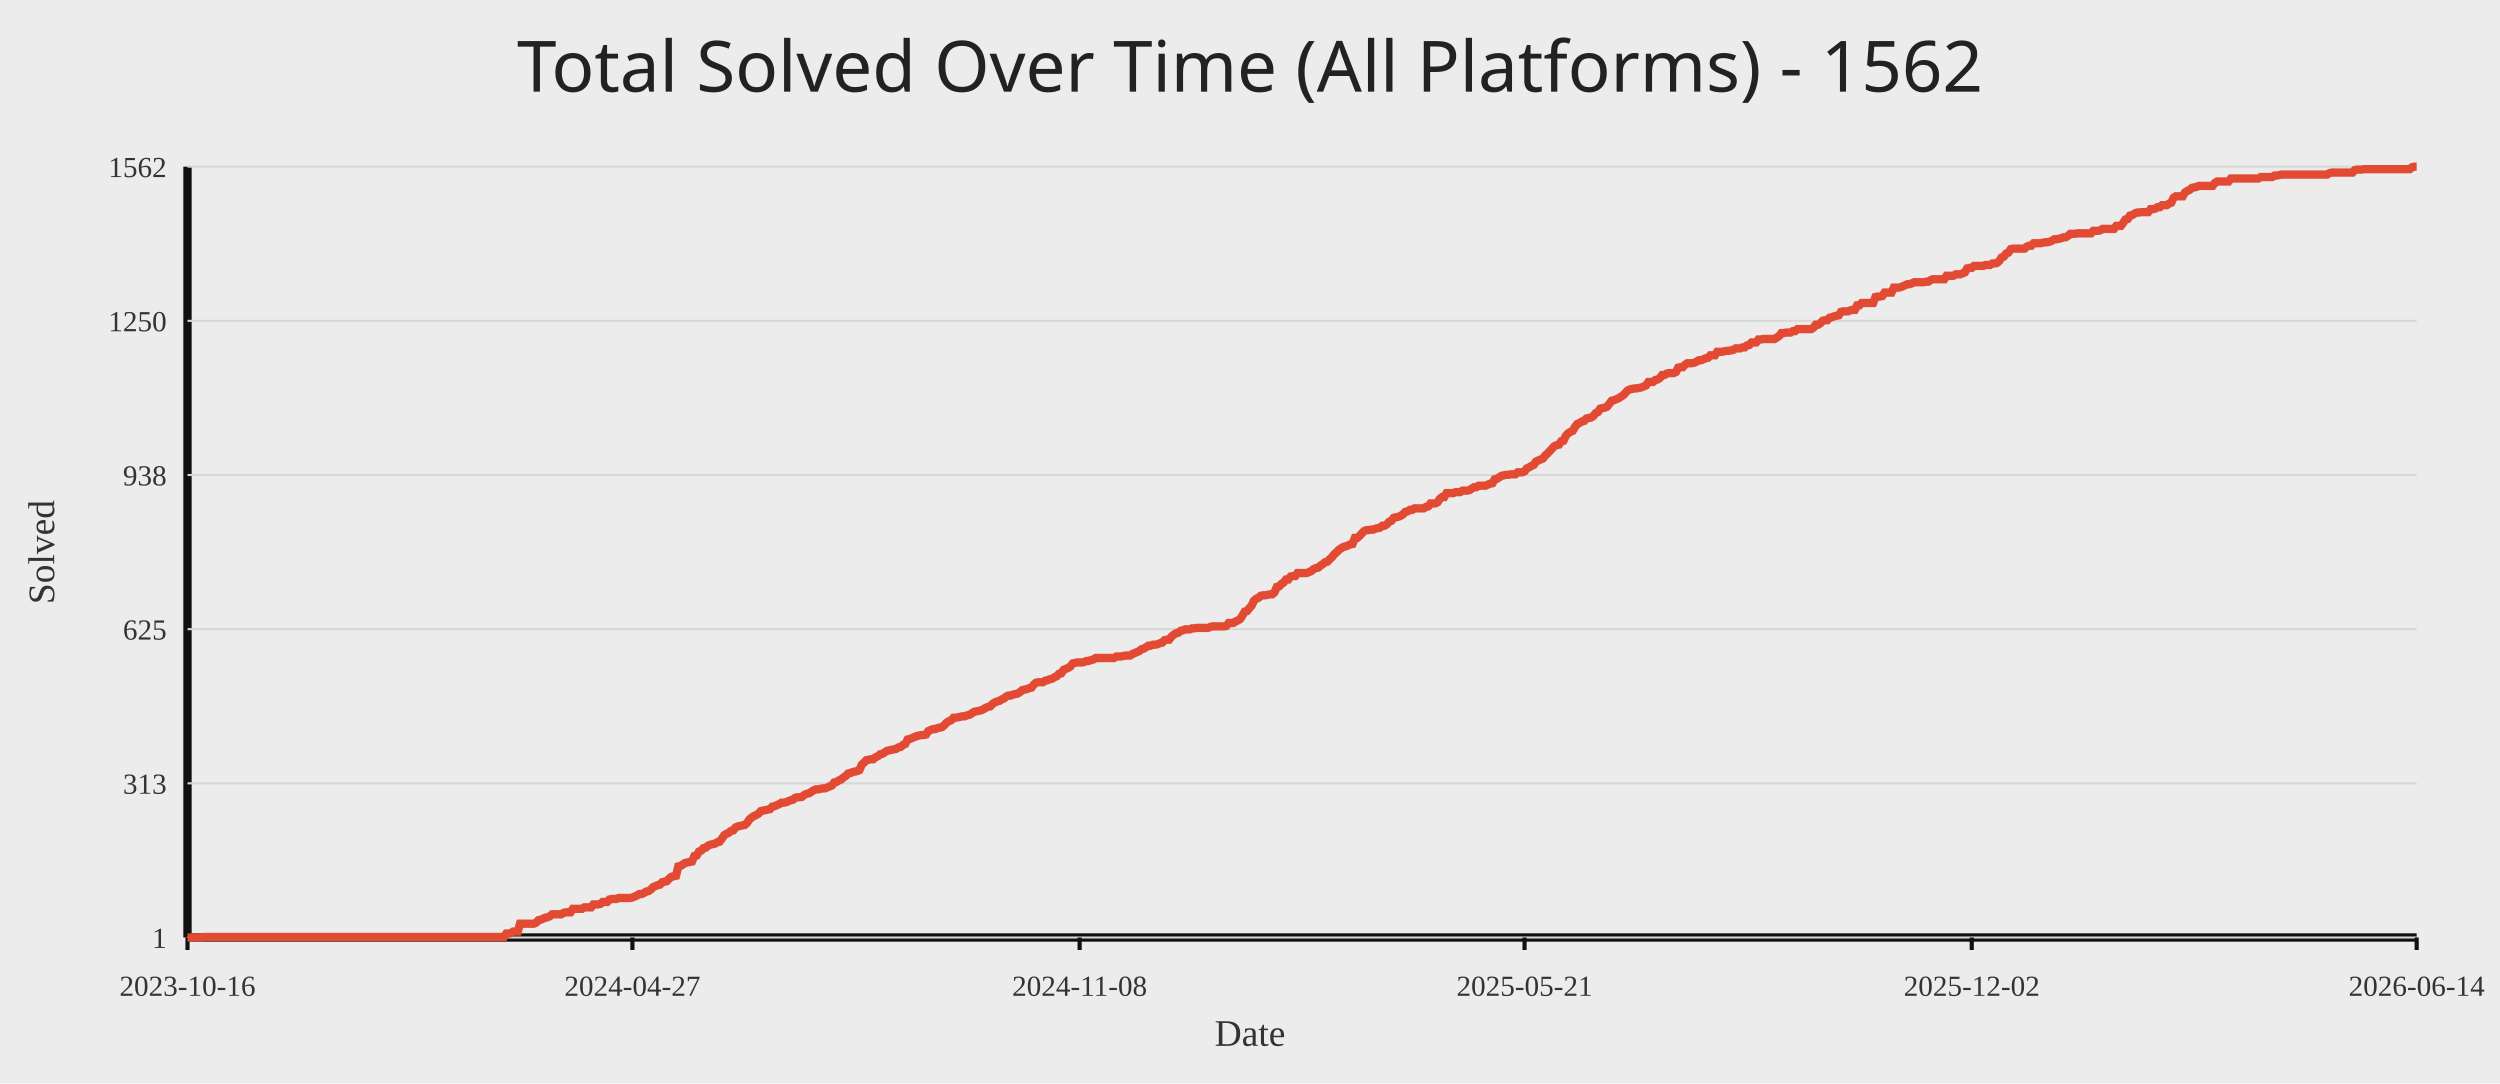
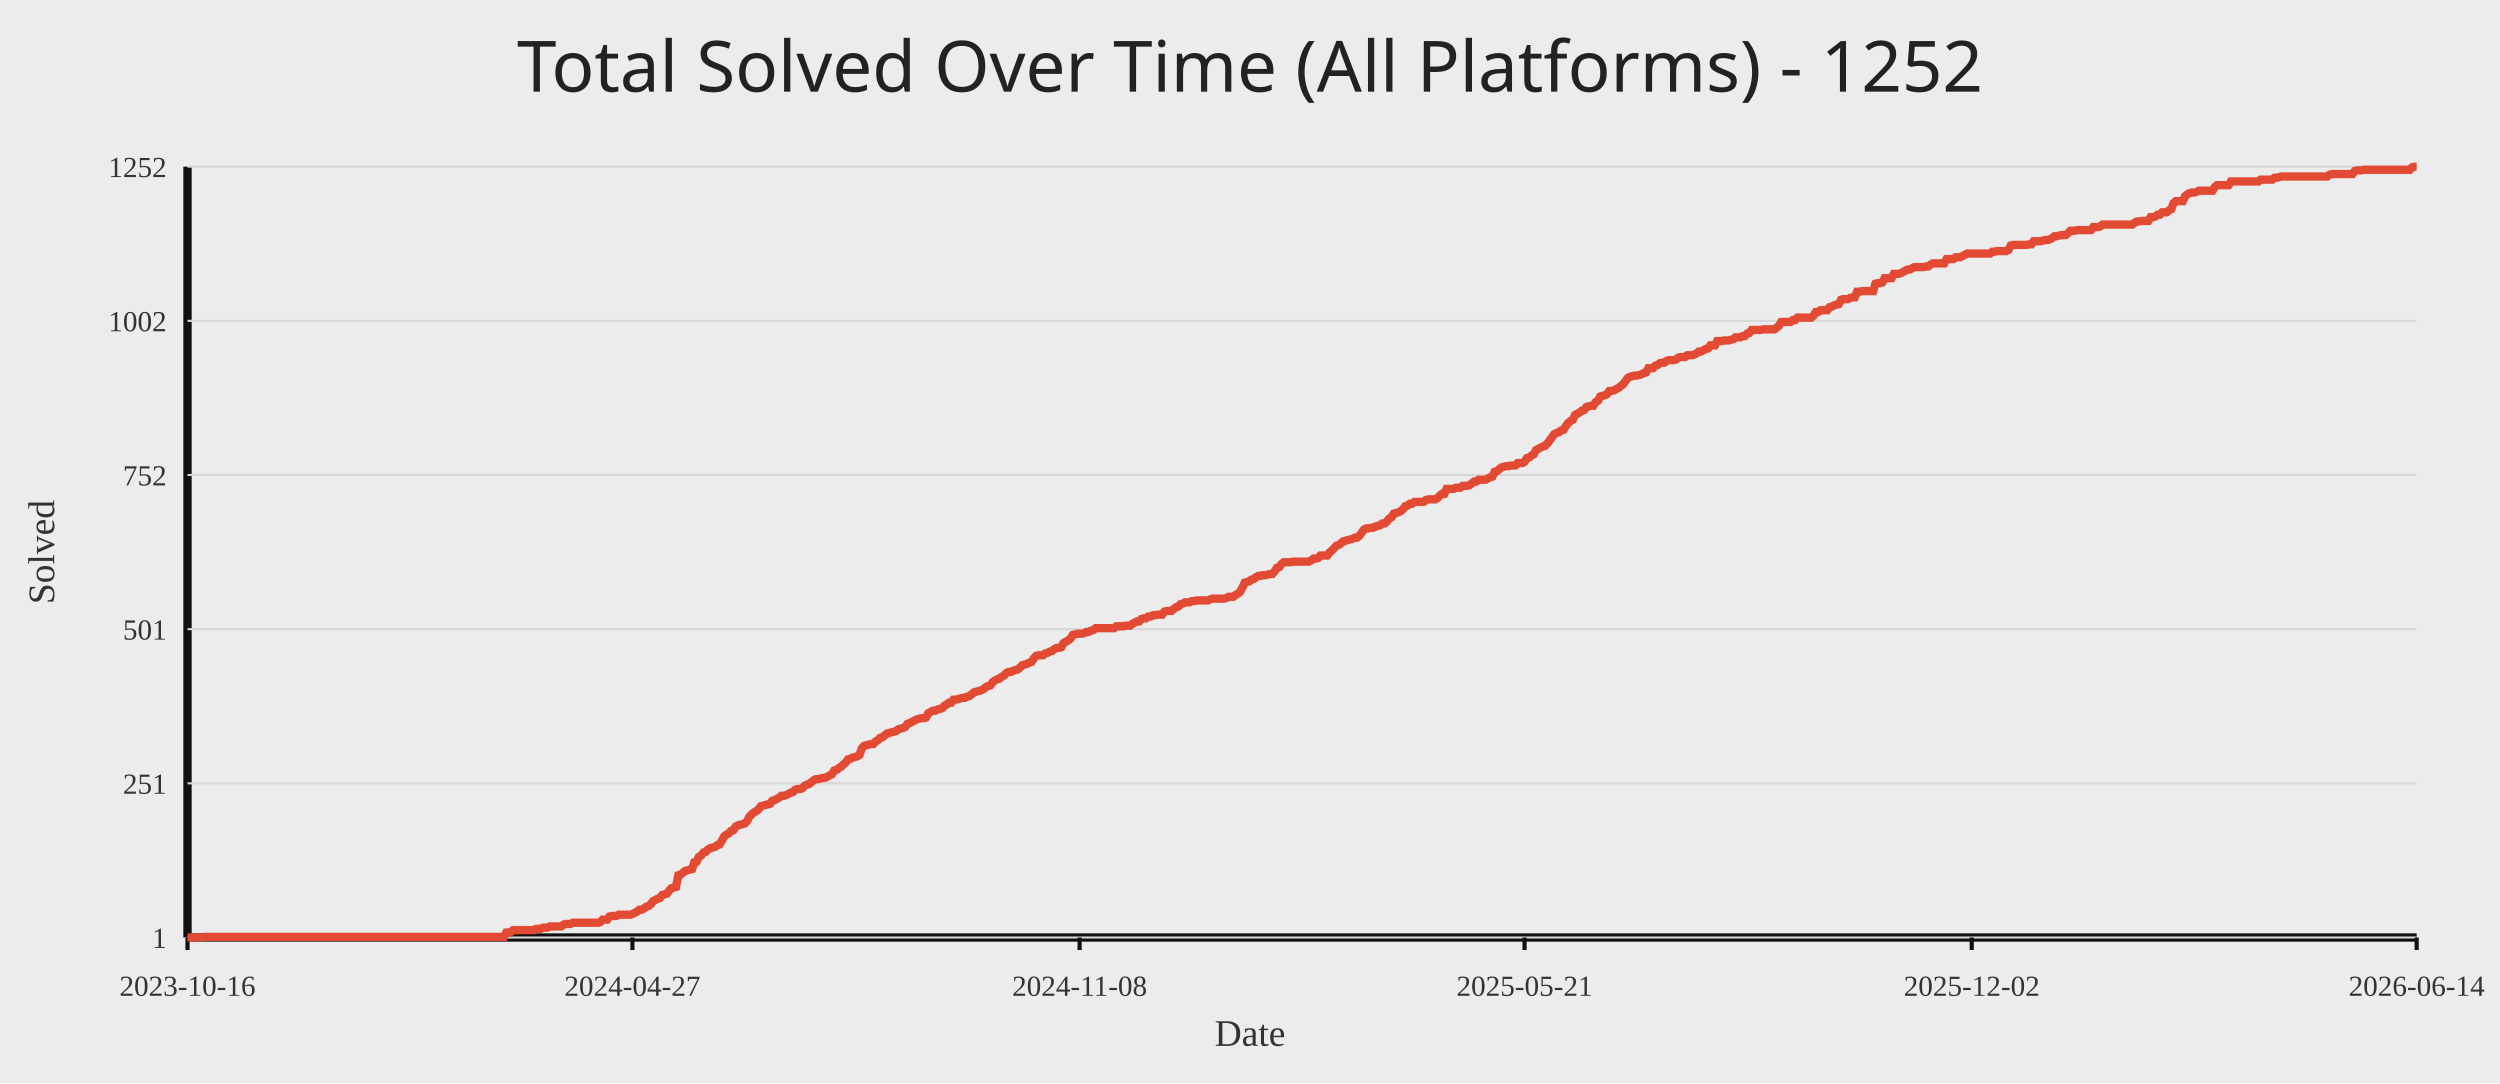
<svg xmlns="http://www.w3.org/2000/svg" width="1200" height="520">
  <rect width="100%" height="100%" fill="#ececec" />
-   <text x="50%" y="44" text-anchor="middle" fill="#222" font-size="34" font-family="Comic Sans MS, Segoe UI">Total Solved Over Time (All Platforms) - 1562</text>
+   <text x="50%" y="44" text-anchor="middle" fill="#222" font-size="34" font-family="Comic Sans MS, Segoe UI">Total Solved Over Time (All Platforms) - 1252</text>
  <line x1="90" y1="450" x2="1160" y2="450" stroke="#111" stroke-width="4" />
  <line x1="90" y1="80" x2="90" y2="450" stroke="#111" stroke-width="4" />
  <line x1="90" y1="450.00" x2="1160" y2="450.00" stroke="#d7d7d7" stroke-width="1" />
  <text x="80" y="455.00" text-anchor="end" fill="#333" font-size="14">1</text>
  <line x1="90" y1="376.00" x2="1160" y2="376.00" stroke="#d7d7d7" stroke-width="1" />
-   <text x="80" y="381.00" text-anchor="end" fill="#333" font-size="14">313</text>
+   <text x="80" y="381.00" text-anchor="end" fill="#333" font-size="14">251</text>
  <line x1="90" y1="302.00" x2="1160" y2="302.00" stroke="#d7d7d7" stroke-width="1" />
-   <text x="80" y="307.00" text-anchor="end" fill="#333" font-size="14">625</text>
+   <text x="80" y="307.00" text-anchor="end" fill="#333" font-size="14">501</text>
  <line x1="90" y1="228.00" x2="1160" y2="228.00" stroke="#d7d7d7" stroke-width="1" />
-   <text x="80" y="233.00" text-anchor="end" fill="#333" font-size="14">938</text>
+   <text x="80" y="233.00" text-anchor="end" fill="#333" font-size="14">752</text>
  <line x1="90" y1="154.00" x2="1160" y2="154.00" stroke="#d7d7d7" stroke-width="1" />
-   <text x="80" y="159.00" text-anchor="end" fill="#333" font-size="14">1250</text>
+   <text x="80" y="159.00" text-anchor="end" fill="#333" font-size="14">1002</text>
  <line x1="90" y1="80.00" x2="1160" y2="80.00" stroke="#d7d7d7" stroke-width="1" />
-   <text x="80" y="85.00" text-anchor="end" fill="#333" font-size="14">1562</text>
+   <text x="80" y="85.00" text-anchor="end" fill="#333" font-size="14">1252</text>
  <line x1="90.00" y1="450" x2="90.00" y2="456" stroke="#111" stroke-width="2" />
  <text x="90.00" y="478" text-anchor="middle" fill="#333" font-size="14">2023-10-16</text>
  <line x1="303.56" y1="450" x2="303.56" y2="456" stroke="#111" stroke-width="2" />
  <text x="303.56" y="478" text-anchor="middle" fill="#333" font-size="14">2024-04-27</text>
  <line x1="518.22" y1="450" x2="518.22" y2="456" stroke="#111" stroke-width="2" />
  <text x="518.22" y="478" text-anchor="middle" fill="#333" font-size="14">2024-11-08</text>
  <line x1="731.78" y1="450" x2="731.78" y2="456" stroke="#111" stroke-width="2" />
  <text x="731.78" y="478" text-anchor="middle" fill="#333" font-size="14">2025-05-21</text>
  <line x1="946.44" y1="450" x2="946.44" y2="456" stroke="#111" stroke-width="2" />
  <text x="946.44" y="478" text-anchor="middle" fill="#333" font-size="14">2025-12-02</text>
  <line x1="1160.00" y1="450" x2="1160.00" y2="456" stroke="#111" stroke-width="2" />
  <text x="1160.00" y="478" text-anchor="middle" fill="#333" font-size="14">2026-06-14</text>
-   <polyline fill="none" stroke="#e24a33" stroke-width="4" points="90.00,450.00 91.10,450.00 92.20,450.00 93.30,450.00 94.40,450.00 95.50,450.00 96.60,450.00 97.71,449.76 98.81,449.76 99.91,449.76 101.01,449.76 102.11,449.76 103.21,449.76 104.31,449.76 105.41,449.76 106.51,449.76 107.61,449.76 108.71,449.76 109.81,449.76 110.92,449.76 112.02,449.76 113.12,449.76 114.22,449.76 115.32,449.76 116.42,449.76 117.52,449.76 118.62,449.76 119.72,449.76 120.82,449.76 121.92,449.76 123.02,449.76 124.13,449.76 125.23,449.76 126.33,449.76 127.43,449.76 128.53,449.76 129.63,449.76 130.73,449.76 131.83,449.76 132.93,449.76 134.03,449.76 135.13,449.76 136.23,449.76 137.34,449.76 138.44,449.76 139.54,449.76 140.64,449.76 141.74,449.76 142.84,449.76 143.94,449.76 145.04,449.76 146.14,449.76 147.24,449.76 148.34,449.76 149.44,449.76 150.55,449.76 151.65,449.76 152.75,449.76 153.85,449.76 154.95,449.76 156.05,449.76 157.15,449.76 158.25,449.76 159.35,449.76 160.45,449.76 161.55,449.76 162.65,449.76 163.76,449.76 164.86,449.76 165.96,449.76 167.06,449.76 168.16,449.76 169.26,449.76 170.36,449.76 171.46,449.76 172.56,449.76 173.66,449.76 174.76,449.76 175.86,449.76 176.97,449.76 178.07,449.76 179.17,449.76 180.27,449.76 181.37,449.76 182.47,449.76 183.57,449.76 184.67,449.76 185.77,449.76 186.87,449.76 187.97,449.76 189.07,449.76 190.17,449.76 191.28,449.76 192.38,449.76 193.48,449.76 194.58,449.76 195.68,449.76 196.78,449.76 197.88,449.76 198.98,449.76 200.08,449.76 201.18,449.76 202.28,449.76 203.38,449.76 204.49,449.76 205.59,449.76 206.69,449.76 207.79,449.76 208.89,449.76 209.99,449.76 211.09,449.76 212.19,449.76 213.29,449.76 214.39,449.76 215.49,449.76 216.59,449.76 217.70,449.76 218.80,449.76 219.90,449.76 221.00,449.76 222.10,449.76 223.20,449.76 224.30,449.76 225.40,449.76 226.50,449.76 227.60,449.76 228.70,449.76 229.80,449.76 230.91,449.76 232.01,449.76 233.11,449.76 234.21,449.76 235.31,449.76 236.41,449.76 237.51,449.76 238.61,449.76 239.71,449.76 240.81,449.76 241.91,449.76 243.01,448.10 244.12,448.10 245.22,447.87 246.32,447.16 247.42,447.16 248.52,447.16 249.62,443.36 250.72,443.36 251.82,443.36 252.92,443.36 254.02,443.36 255.12,443.36 256.22,443.36 257.33,442.89 258.43,441.70 259.53,441.47 260.63,440.99 261.73,440.52 262.83,440.28 263.93,439.81 265.03,438.86 266.13,438.86 267.23,438.86 268.33,438.86 269.43,438.86 270.53,438.15 271.64,437.91 272.74,437.91 273.84,437.91 274.94,436.25 276.04,436.25 277.14,436.25 278.24,436.25 279.34,436.25 280.44,435.54 281.54,435.54 282.64,435.54 283.74,435.54 284.85,434.12 285.95,434.12 287.05,434.12 288.15,433.88 289.25,432.93 290.35,432.93 291.45,432.93 292.55,431.75 293.65,431.51 294.75,431.51 295.85,431.51 296.95,431.04 298.06,431.04 299.16,431.04 300.26,431.04 301.36,431.04 302.46,431.04 303.56,430.80 304.66,430.33 305.76,429.85 306.86,429.14 307.96,429.14 309.06,428.67 310.16,427.96 311.27,427.72 312.37,427.01 313.47,425.82 314.57,425.35 315.67,424.88 316.77,424.64 317.87,423.45 318.97,423.22 320.07,422.98 321.17,421.79 322.27,420.85 323.37,420.61 324.48,420.37 325.58,415.87 326.68,415.63 327.78,414.92 328.88,414.21 329.98,413.97 331.08,413.73 332.18,413.50 333.28,410.89 334.38,410.65 335.48,408.76 336.58,408.28 337.69,407.10 338.79,406.86 339.89,405.91 340.99,405.44 342.09,405.20 343.19,404.96 344.29,404.25 345.39,404.02 346.49,402.59 347.59,400.94 348.69,400.22 349.79,399.75 350.90,398.80 352.00,398.57 353.10,397.14 354.20,396.67 355.30,396.43 356.40,396.19 357.50,395.96 358.60,395.01 359.70,393.35 360.80,392.40 361.90,391.69 363.00,391.22 364.10,390.51 365.21,389.32 366.31,389.08 367.41,388.85 368.51,388.61 369.61,388.37 370.71,387.19 371.81,386.95 372.91,386.48 374.01,386.00 375.11,385.29 376.21,385.29 377.31,385.05 378.42,384.58 379.52,384.11 380.62,383.87 381.72,382.92 382.82,382.68 383.92,382.68 385.02,382.45 386.12,381.50 387.22,381.02 388.32,380.79 389.42,380.08 390.52,379.37 391.63,378.89 392.73,378.89 393.83,378.65 394.93,378.42 396.03,378.42 397.13,377.94 398.23,377.47 399.33,377.00 400.43,375.57 401.53,375.34 402.63,374.63 403.73,374.15 404.84,373.20 405.94,372.49 407.04,371.31 408.14,371.07 409.24,370.60 410.34,370.36 411.44,370.12 412.54,369.65 413.64,367.04 414.74,366.09 415.84,364.91 416.94,364.67 418.05,364.43 419.15,364.43 420.25,363.48 421.35,363.01 422.45,362.06 423.55,361.83 424.65,361.11 425.75,360.40 426.85,360.17 427.95,359.93 429.05,359.69 430.15,359.46 431.26,358.74 432.36,358.51 433.46,357.56 434.56,357.09 435.66,354.95 436.76,354.71 437.86,354.24 438.96,353.77 440.06,353.29 441.16,353.06 442.26,352.82 443.36,352.82 444.47,352.58 445.57,350.92 446.67,350.45 447.77,349.97 448.87,349.97 449.97,349.50 451.07,349.26 452.17,349.03 453.27,348.08 454.37,346.89 455.47,346.18 456.57,345.71 457.67,344.52 458.78,344.52 459.88,344.29 460.98,344.05 462.08,343.81 463.18,343.81 464.28,343.34 465.38,343.10 466.48,342.39 467.58,341.68 468.68,341.44 469.78,341.20 470.88,340.97 471.99,340.49 473.09,339.78 474.19,339.31 475.29,339.07 476.39,337.89 477.49,337.17 478.59,336.70 479.69,336.46 480.79,335.75 481.89,335.28 482.99,334.33 484.09,333.86 485.20,333.86 486.30,333.38 487.40,333.15 488.50,332.91 489.60,332.20 490.70,331.25 491.80,331.01 492.90,330.78 494.00,330.30 495.10,330.06 496.20,328.64 497.30,327.69 498.41,327.46 499.51,327.46 500.61,327.46 501.71,326.75 502.81,326.51 503.91,326.03 505.01,325.80 506.11,325.09 507.21,324.61 508.31,323.43 509.41,323.19 510.51,321.53 511.62,321.06 512.72,320.58 513.82,319.87 514.92,318.45 516.02,318.21 517.12,317.98 518.22,317.98 519.32,317.98 520.42,317.74 521.52,317.26 522.62,317.26 523.72,316.79 524.83,316.55 525.93,315.84 527.03,315.84 528.13,315.84 529.23,315.84 530.33,315.84 531.43,315.84 532.53,315.84 533.63,315.84 534.73,315.84 535.83,315.13 536.93,315.13 538.03,315.13 539.14,314.89 540.24,314.66 541.34,314.66 542.44,314.66 543.54,313.95 544.64,313.47 545.74,313.00 546.84,312.52 547.94,311.58 549.04,311.34 550.14,310.63 551.24,309.92 552.35,309.92 553.45,309.44 554.55,309.44 555.65,309.21 556.75,308.73 557.85,308.49 558.95,307.31 560.05,307.07 561.15,307.07 562.25,305.65 563.35,304.70 564.45,303.99 565.56,303.75 566.66,302.81 567.76,302.57 568.86,302.09 569.96,302.09 571.06,302.09 572.16,301.62 573.26,301.62 574.36,301.38 575.46,301.38 576.56,301.38 577.66,301.38 578.77,301.38 579.87,301.38 580.97,300.91 582.07,300.67 583.17,300.67 584.27,300.67 585.37,300.67 586.47,300.67 587.57,300.67 588.67,300.44 589.77,299.01 590.87,299.01 591.98,299.01 593.08,298.30 594.18,297.83 595.28,297.12 596.38,295.46 597.48,293.56 598.58,293.32 599.68,291.90 600.78,290.72 601.88,288.35 602.98,287.40 604.08,286.93 605.19,285.98 606.29,285.74 607.39,285.74 608.49,285.50 609.59,285.27 610.69,285.27 611.79,284.32 612.89,281.71 613.99,281.47 615.09,280.29 616.19,279.58 617.29,278.16 618.40,278.16 619.50,276.73 620.60,276.50 621.70,276.50 622.80,275.07 623.90,275.07 625.00,275.07 626.10,275.07 627.20,275.07 628.30,274.60 629.40,274.13 630.50,273.18 631.60,272.70 632.71,272.47 633.81,271.52 634.91,270.81 636.01,269.86 637.11,269.62 638.21,268.44 639.31,267.49 640.41,266.07 641.51,265.12 642.61,263.93 643.71,263.22 644.81,262.51 645.92,262.27 647.02,261.80 648.12,261.33 649.22,261.09 650.32,258.24 651.42,258.24 652.52,257.30 653.62,256.11 654.72,254.93 655.82,254.45 656.92,254.45 658.02,254.22 659.13,254.22 660.23,253.74 661.33,253.50 662.43,253.27 663.53,252.32 664.63,252.32 665.73,251.61 666.83,250.42 667.93,249.95 669.03,248.53 670.13,248.29 671.23,248.05 672.34,247.58 673.44,246.87 674.54,245.68 675.64,245.45 676.74,244.73 677.84,244.73 678.94,244.02 680.04,244.02 681.14,244.02 682.24,244.02 683.34,244.02 684.44,243.31 685.55,243.07 686.65,241.65 687.75,241.65 688.85,241.65 689.95,241.18 691.05,239.52 692.15,238.57 693.25,238.57 694.35,236.68 695.45,236.68 696.55,236.68 697.65,236.68 698.76,236.20 699.86,236.20 700.96,236.20 702.06,235.49 703.16,235.49 704.26,235.49 705.36,235.25 706.46,234.54 707.56,233.83 708.66,233.83 709.76,233.12 710.86,233.12 711.97,233.12 713.07,233.12 714.17,232.65 715.27,232.17 716.37,231.93 717.47,230.04 718.57,229.80 719.67,229.09 720.77,228.38 721.87,228.14 722.97,227.91 724.07,227.91 725.17,227.67 726.28,227.67 727.38,227.67 728.48,226.72 729.58,226.72 730.68,226.72 731.78,226.25 732.88,224.82 733.98,224.35 735.08,223.64 736.18,223.16 737.28,221.51 738.38,221.03 739.49,220.56 740.59,220.08 741.69,218.66 742.79,217.71 743.89,216.53 744.99,215.34 746.09,214.16 747.19,213.68 748.29,213.45 749.39,211.79 750.49,211.55 751.59,209.18 752.70,207.99 753.80,207.28 754.90,206.81 756.00,204.91 757.10,203.49 758.20,203.02 759.30,202.31 760.40,202.07 761.50,200.88 762.60,200.65 763.70,200.41 764.80,199.70 765.91,198.28 767.01,197.80 768.11,196.14 769.21,195.91 770.31,195.67 771.41,195.20 772.51,193.77 773.61,192.35 774.71,192.11 775.81,191.64 776.91,191.17 778.01,190.45 779.12,189.74 780.22,188.56 781.32,187.37 782.42,186.90 783.52,186.66 784.62,186.43 785.72,186.43 786.82,186.19 787.92,185.95 789.02,185.48 790.12,185.00 791.22,183.34 792.33,183.34 793.43,183.34 794.53,182.40 795.63,182.16 796.73,181.45 797.83,180.03 798.93,180.03 800.03,179.31 801.13,179.08 802.23,179.08 803.33,179.08 804.43,178.60 805.53,176.47 806.64,176.23 807.74,176.23 808.84,175.05 809.94,174.34 811.04,174.34 812.14,174.34 813.24,174.10 814.34,173.63 815.44,172.91 816.54,172.91 817.64,172.44 818.74,171.97 819.85,171.73 820.95,170.54 822.05,170.54 823.15,170.54 824.25,168.89 825.35,168.89 826.45,168.89 827.55,168.65 828.65,168.41 829.75,168.41 830.85,168.17 831.95,167.94 833.06,167.23 834.16,167.23 835.26,167.23 836.36,166.75 837.46,166.75 838.56,165.80 839.66,165.57 840.76,164.38 841.86,164.38 842.96,164.38 844.06,162.96 845.16,162.96 846.27,162.72 847.37,162.72 848.47,162.72 849.57,162.72 850.67,162.72 851.77,162.72 852.87,162.01 853.97,161.30 855.07,159.88 856.17,159.88 857.27,159.64 858.37,159.64 859.48,159.64 860.58,158.93 861.68,158.93 862.78,157.98 863.88,157.98 864.98,157.98 866.08,157.98 867.18,157.98 868.28,157.98 869.38,157.98 870.48,157.27 871.58,155.85 872.69,155.85 873.79,155.14 874.89,153.95 875.99,153.72 877.09,153.72 878.19,152.53 879.29,152.29 880.39,151.82 881.49,151.58 882.59,151.35 883.69,149.69 884.79,149.45 885.90,149.45 887.00,149.45 888.10,148.98 889.20,148.74 890.30,148.74 891.40,146.60 892.50,146.60 893.60,145.42 894.70,145.42 895.80,145.42 896.90,145.42 898.00,145.42 899.10,145.42 900.21,142.58 901.31,142.34 902.41,142.34 903.51,142.10 904.61,140.44 905.71,140.44 906.81,140.44 907.91,140.44 909.01,138.07 910.11,138.07 911.21,138.07 912.31,137.83 913.42,137.36 914.52,136.89 915.62,136.41 916.72,136.41 917.82,135.94 918.92,135.46 920.02,135.46 921.12,135.46 922.22,135.46 923.32,135.46 924.42,135.23 925.52,135.23 926.63,134.52 927.73,134.04 928.83,134.04 929.93,134.04 931.03,134.04 932.13,134.04 933.23,134.04 934.33,132.38 935.43,132.38 936.53,132.38 937.63,132.38 938.73,131.67 939.84,131.67 940.94,131.67 942.04,131.20 943.14,130.72 944.24,128.83 945.34,128.59 946.44,128.59 947.54,127.64 948.64,127.64 949.74,127.64 950.84,127.64 951.94,127.64 953.05,127.17 954.15,127.17 955.25,127.17 956.35,126.46 957.45,126.46 958.55,126.22 959.65,125.27 960.75,123.61 961.85,123.14 962.95,121.72 964.05,121.24 965.15,119.58 966.26,119.35 967.36,119.35 968.46,119.35 969.56,119.35 970.66,119.35 971.76,119.35 972.86,118.40 973.96,117.92 975.06,117.92 976.16,116.74 977.26,116.74 978.36,116.74 979.47,116.74 980.57,116.50 981.67,116.27 982.77,116.27 983.87,116.03 984.97,115.55 986.07,114.84 987.17,114.84 988.27,114.61 989.37,114.37 990.47,113.89 991.57,113.89 992.67,113.18 993.78,112.24 994.88,112.24 995.98,112.24 997.08,112.00 998.18,112.00 999.28,112.00 1000.38,112.00 1001.48,112.00 1002.58,112.00 1003.68,112.00 1004.78,110.81 1005.88,110.81 1006.99,110.81 1008.09,110.58 1009.19,109.87 1010.29,109.87 1011.39,109.87 1012.49,109.87 1013.59,109.87 1014.69,109.87 1015.79,108.44 1016.89,108.44 1017.99,108.44 1019.09,107.02 1020.20,105.36 1021.30,105.12 1022.40,103.47 1023.50,103.23 1024.60,102.52 1025.70,102.04 1026.80,102.04 1027.90,101.81 1029.00,101.81 1030.10,101.81 1031.20,101.81 1032.30,100.38 1033.41,100.38 1034.51,100.15 1035.61,99.44 1036.71,99.44 1037.81,98.49 1038.91,98.49 1040.01,98.49 1041.11,97.78 1042.21,97.30 1043.31,94.93 1044.41,94.22 1045.51,94.22 1046.62,94.22 1047.72,94.22 1048.82,92.33 1049.92,91.61 1051.02,91.14 1052.12,90.19 1053.22,89.96 1054.32,89.72 1055.42,89.24 1056.52,89.24 1057.62,89.24 1058.72,89.24 1059.83,89.24 1060.93,89.24 1062.03,89.24 1063.13,87.82 1064.23,87.11 1065.33,87.11 1066.43,87.11 1067.53,87.11 1068.63,87.11 1069.73,87.11 1070.83,85.69 1071.93,85.69 1073.03,85.69 1074.14,85.69 1075.24,85.69 1076.34,85.69 1077.44,85.69 1078.54,85.69 1079.64,85.69 1080.74,85.69 1081.84,85.69 1082.94,85.69 1084.04,85.69 1085.14,84.98 1086.24,84.98 1087.35,84.98 1088.45,84.98 1089.55,84.98 1090.65,84.98 1091.75,84.27 1092.85,84.27 1093.95,84.03 1095.05,83.79 1096.15,83.79 1097.25,83.79 1098.35,83.79 1099.45,83.79 1100.56,83.79 1101.66,83.79 1102.76,83.79 1103.86,83.79 1104.96,83.79 1106.06,83.79 1107.16,83.79 1108.26,83.79 1109.36,83.79 1110.46,83.79 1111.56,83.79 1112.66,83.79 1113.77,83.79 1114.87,83.79 1115.97,83.79 1117.07,83.79 1118.17,83.08 1119.27,82.84 1120.37,82.84 1121.47,82.84 1122.57,82.84 1123.67,82.84 1124.77,82.84 1125.87,82.84 1126.98,82.84 1128.08,82.84 1129.18,82.84 1130.28,81.66 1131.38,81.42 1132.48,81.42 1133.58,81.42 1134.68,81.19 1135.78,81.19 1136.88,81.19 1137.98,81.19 1139.08,81.19 1140.19,81.19 1141.29,81.19 1142.39,81.19 1143.49,81.19 1144.59,81.19 1145.69,81.19 1146.79,81.19 1147.89,81.19 1148.99,81.19 1150.09,81.19 1151.19,81.19 1152.29,81.19 1153.40,81.19 1154.50,81.19 1155.60,81.19 1156.70,81.19 1157.80,80.24 1158.90,80.00 1160.00,80.00" />
+   <polyline fill="none" stroke="#e24a33" stroke-width="4" points="90.00,450.00 91.10,450.00 92.20,450.00 93.30,450.00 94.40,450.00 95.50,450.00 96.60,450.00 97.71,449.70 98.81,449.70 99.91,449.70 101.01,449.70 102.11,449.70 103.21,449.70 104.31,449.70 105.41,449.70 106.51,449.70 107.61,449.70 108.71,449.70 109.81,449.70 110.92,449.70 112.02,449.70 113.12,449.70 114.22,449.70 115.32,449.70 116.42,449.70 117.52,449.70 118.62,449.70 119.72,449.70 120.82,449.70 121.92,449.70 123.02,449.70 124.13,449.70 125.23,449.70 126.33,449.70 127.43,449.70 128.53,449.70 129.63,449.70 130.73,449.70 131.83,449.70 132.93,449.70 134.03,449.70 135.13,449.70 136.23,449.70 137.34,449.70 138.44,449.70 139.54,449.70 140.64,449.70 141.74,449.70 142.84,449.70 143.94,449.70 145.04,449.70 146.14,449.70 147.24,449.70 148.34,449.70 149.44,449.70 150.55,449.70 151.65,449.70 152.75,449.70 153.85,449.70 154.95,449.70 156.05,449.70 157.15,449.70 158.25,449.70 159.35,449.70 160.45,449.70 161.55,449.70 162.65,449.70 163.76,449.70 164.86,449.70 165.96,449.70 167.06,449.70 168.16,449.70 169.26,449.70 170.36,449.70 171.46,449.70 172.56,449.70 173.66,449.70 174.76,449.70 175.86,449.70 176.97,449.70 178.07,449.70 179.17,449.70 180.27,449.70 181.37,449.70 182.47,449.70 183.57,449.70 184.67,449.70 185.77,449.70 186.87,449.70 187.97,449.70 189.07,449.70 190.17,449.70 191.28,449.70 192.38,449.70 193.48,449.70 194.58,449.70 195.68,449.70 196.78,449.70 197.88,449.70 198.98,449.70 200.08,449.70 201.18,449.70 202.28,449.70 203.38,449.70 204.49,449.70 205.59,449.70 206.69,449.70 207.79,449.70 208.89,449.70 209.99,449.70 211.09,449.70 212.19,449.70 213.29,449.70 214.39,449.70 215.49,449.70 216.59,449.70 217.70,449.70 218.80,449.70 219.90,449.70 221.00,449.70 222.10,449.70 223.20,449.70 224.30,449.70 225.40,449.70 226.50,449.70 227.60,449.70 228.70,449.70 229.80,449.70 230.91,449.70 232.01,449.70 233.11,449.70 234.21,449.70 235.31,449.70 236.41,449.70 237.51,449.70 238.61,449.70 239.71,449.70 240.81,449.70 241.91,449.70 243.01,447.63 244.12,447.63 245.22,447.34 246.32,446.45 247.42,446.45 248.52,446.45 249.62,446.45 250.72,446.45 251.82,446.45 252.92,446.45 254.02,446.45 255.12,446.45 256.22,446.45 257.33,445.86 258.43,445.86 259.53,445.86 260.63,445.27 261.73,445.27 262.83,445.27 263.93,444.68 265.03,444.68 266.13,444.68 267.23,444.68 268.33,444.68 269.43,444.68 270.53,443.79 271.64,443.49 272.74,443.49 273.84,443.49 274.94,442.90 276.04,442.90 277.14,442.90 278.24,442.90 279.34,442.90 280.44,442.90 281.54,442.90 282.64,442.90 283.74,442.90 284.85,442.90 285.95,442.90 287.05,442.90 288.15,442.61 289.25,441.42 290.35,441.42 291.45,441.42 292.55,439.94 293.65,439.65 294.75,439.65 295.85,439.65 296.95,439.06 298.06,439.06 299.16,439.06 300.26,439.06 301.36,439.06 302.46,439.06 303.56,438.76 304.66,438.17 305.76,437.58 306.86,436.69 307.96,436.69 309.06,436.10 310.16,435.21 311.27,434.92 312.37,434.03 313.47,432.55 314.57,431.96 315.67,431.37 316.77,431.07 317.87,429.59 318.97,429.30 320.07,429.00 321.17,427.52 322.27,426.34 323.37,426.04 324.48,425.75 325.58,420.13 326.68,419.83 327.78,418.94 328.88,418.06 329.98,417.76 331.08,417.47 332.18,417.17 333.28,413.92 334.38,413.62 335.48,411.25 336.58,410.66 337.69,409.18 338.79,408.89 339.89,407.71 340.99,407.11 342.09,406.82 343.19,406.52 344.29,405.64 345.39,405.34 346.49,403.57 347.59,401.49 348.69,400.61 349.79,400.02 350.90,398.83 352.00,398.54 353.10,396.76 354.20,396.17 355.30,395.88 356.40,395.58 357.50,395.28 358.60,394.10 359.70,392.03 360.80,390.85 361.90,389.96 363.00,389.37 364.10,388.48 365.21,387.00 366.31,386.71 367.41,386.41 368.51,386.12 369.61,385.82 370.71,384.34 371.81,384.04 372.91,383.45 374.01,382.86 375.11,381.97 376.21,381.97 377.31,381.68 378.42,381.09 379.52,380.50 380.62,380.20 381.72,379.02 382.82,378.72 383.92,378.72 385.02,378.43 386.12,377.24 387.22,376.65 388.32,376.35 389.42,375.47 390.52,374.58 391.63,373.99 392.73,373.99 393.83,373.69 394.93,373.40 396.03,373.40 397.13,372.81 398.23,372.21 399.33,371.62 400.43,369.85 401.53,369.55 402.63,368.67 403.73,368.07 404.84,366.89 405.94,366.00 407.04,364.52 408.14,364.23 409.24,363.64 410.34,363.34 411.44,363.05 412.54,362.45 413.64,359.20 414.74,358.02 415.84,357.72 416.94,357.43 418.05,357.13 419.15,357.13 420.25,355.95 421.35,355.36 422.45,354.17 423.55,353.88 424.65,352.99 425.75,352.10 426.85,351.81 427.95,351.51 429.05,351.22 430.15,350.92 431.26,350.03 432.36,349.74 433.46,349.44 434.56,348.85 435.66,347.37 436.76,347.07 437.86,346.48 438.96,345.89 440.06,345.30 441.16,345.00 442.26,344.71 443.36,344.71 444.47,344.41 445.57,342.34 446.67,341.75 447.77,341.16 448.87,341.16 449.97,340.57 451.07,340.27 452.17,339.98 453.27,338.79 454.37,338.20 455.47,337.31 456.57,337.31 457.67,335.84 458.78,335.84 459.88,335.54 460.98,335.24 462.08,334.95 463.18,334.95 464.28,334.36 465.38,334.06 466.48,333.17 467.58,332.29 468.68,331.99 469.78,331.69 470.88,331.40 471.99,330.81 473.09,329.92 474.19,329.33 475.29,329.03 476.39,327.55 477.49,326.67 478.59,326.08 479.69,325.78 480.79,324.89 481.89,324.30 482.99,323.12 484.09,322.53 485.20,322.53 486.30,321.93 487.40,321.64 488.50,321.34 489.60,320.46 490.70,319.27 491.80,318.98 492.90,318.68 494.00,318.09 495.10,317.79 496.20,316.02 497.30,314.84 498.41,314.54 499.51,314.54 500.61,314.54 501.71,313.65 502.81,313.36 503.91,312.77 505.01,312.47 506.11,311.58 507.21,310.99 508.31,310.99 509.41,310.70 510.51,308.63 511.62,308.03 512.72,307.44 513.82,306.55 514.92,304.78 516.02,304.48 517.12,304.19 518.22,304.19 519.32,304.19 520.42,303.89 521.52,303.30 522.62,303.30 523.72,302.71 524.83,302.41 525.93,301.53 527.03,301.53 528.13,301.53 529.23,301.53 530.33,301.53 531.43,301.53 532.53,301.53 533.63,301.53 534.73,301.53 535.83,300.64 536.93,300.64 538.03,300.64 539.14,300.64 540.24,300.34 541.34,300.34 542.44,300.34 543.54,299.46 544.64,298.86 545.74,298.27 546.84,298.27 547.94,297.09 549.04,296.79 550.14,296.79 551.24,295.91 552.35,295.91 553.45,295.32 554.55,295.32 555.65,295.02 556.75,295.02 557.85,295.02 558.95,293.54 560.05,293.25 561.15,293.25 562.25,293.25 563.35,292.36 564.45,291.47 565.56,291.18 566.66,289.99 567.76,289.70 568.86,289.10 569.96,289.10 571.06,289.10 572.16,288.51 573.26,288.51 574.36,288.22 575.46,288.22 576.56,288.22 577.66,288.22 578.77,288.22 579.87,288.22 580.97,287.63 582.07,287.33 583.17,287.33 584.27,287.33 585.37,287.33 586.47,287.33 587.57,287.33 588.67,287.03 589.77,286.44 590.87,286.44 591.98,286.44 593.08,285.56 594.18,284.96 595.28,284.08 596.38,282.01 597.48,279.64 598.58,279.34 599.68,279.05 600.78,278.16 601.88,277.87 602.98,276.98 604.08,276.39 605.19,276.39 606.29,276.09 607.39,276.09 608.49,275.80 609.59,275.50 610.69,275.50 611.79,274.32 612.89,272.54 613.99,272.25 615.09,270.77 616.19,269.88 617.29,269.88 618.40,269.88 619.50,269.88 620.60,269.58 621.70,269.58 622.80,269.58 623.90,269.58 625.00,269.58 626.10,269.58 627.20,269.58 628.30,269.58 629.40,268.99 630.50,268.11 631.60,268.11 632.71,267.81 633.81,266.63 634.91,266.63 636.01,266.63 637.11,266.63 638.21,265.15 639.31,264.26 640.41,263.08 641.51,261.89 642.61,261.60 643.71,260.71 644.81,259.82 645.92,259.53 647.02,259.23 648.12,258.94 649.22,258.64 650.32,258.05 651.42,258.05 652.52,257.16 653.62,255.68 654.72,254.20 655.82,253.61 656.92,253.61 658.02,253.32 659.13,253.32 660.23,252.73 661.33,252.43 662.43,252.13 663.53,251.25 664.63,251.25 665.73,250.36 666.83,248.88 667.93,248.29 669.03,246.51 670.13,246.22 671.23,245.92 672.34,245.33 673.44,244.44 674.54,242.97 675.64,242.67 676.74,241.78 677.84,241.78 678.94,240.90 680.04,240.90 681.14,240.90 682.24,240.90 683.34,240.90 684.44,240.01 685.55,239.71 686.65,239.71 687.75,239.71 688.85,239.71 689.95,239.12 691.05,237.94 692.15,237.05 693.25,237.05 694.35,234.68 695.45,234.68 696.55,234.68 697.65,234.68 698.76,234.09 699.86,234.09 700.96,234.09 702.06,233.21 703.16,233.21 704.26,233.21 705.36,232.91 706.46,232.02 707.56,231.14 708.66,231.14 709.76,230.25 710.86,230.25 711.97,230.25 713.07,230.25 714.17,229.66 715.27,229.06 716.37,228.77 717.47,226.40 718.57,226.11 719.67,225.22 720.77,224.33 721.87,224.04 722.97,223.74 724.07,223.74 725.17,223.45 726.28,223.45 727.38,223.45 728.48,222.26 729.58,222.26 730.68,222.26 731.78,221.67 732.88,219.90 733.98,219.60 735.08,218.71 736.18,218.12 737.28,216.05 738.38,215.46 739.49,214.87 740.59,214.28 741.69,213.98 742.79,212.80 743.89,211.32 744.99,209.84 746.09,208.36 747.19,207.77 748.29,207.47 749.39,206.59 750.49,206.29 751.59,204.52 752.70,203.04 753.80,202.15 754.90,201.56 756.00,199.19 757.10,198.60 758.20,198.01 759.30,197.12 760.40,196.83 761.50,195.35 762.60,195.05 763.70,194.76 764.80,194.76 765.91,192.98 767.01,192.39 768.11,190.32 769.21,190.02 770.31,189.73 771.41,189.14 772.51,187.66 773.61,187.66 774.71,187.36 775.81,186.77 776.91,186.18 778.01,185.29 779.12,184.40 780.22,182.93 781.32,181.45 782.42,180.86 783.52,180.56 784.62,180.26 785.72,180.26 786.82,179.97 787.92,179.67 789.02,179.08 790.12,178.78 791.22,176.71 792.33,176.71 793.43,176.71 794.53,175.53 795.63,175.24 796.73,174.35 797.83,174.05 798.93,174.05 800.03,173.17 801.13,172.87 802.23,172.87 803.33,172.87 804.43,172.57 805.53,171.69 806.64,171.39 807.74,171.39 808.84,171.39 809.94,170.50 811.04,170.50 812.14,170.50 813.24,170.21 814.34,169.62 815.44,168.73 816.54,168.73 817.64,168.14 818.74,167.55 819.85,167.25 820.95,165.77 822.05,165.77 823.15,165.77 824.25,163.70 825.35,163.70 826.45,163.70 827.55,163.41 828.65,163.41 829.75,163.41 830.85,163.11 831.95,162.81 833.06,161.93 834.16,161.93 835.26,161.93 836.36,161.33 837.46,161.33 838.56,160.15 839.66,159.86 840.76,158.38 841.86,158.38 842.96,158.38 844.06,158.38 845.16,158.38 846.27,158.08 847.37,158.08 848.47,158.08 849.57,158.08 850.67,158.08 851.77,158.08 852.87,157.19 853.97,156.31 855.07,154.53 856.17,154.53 857.27,154.53 858.37,154.53 859.48,154.53 860.58,153.65 861.68,153.65 862.78,152.46 863.88,152.46 864.98,152.46 866.08,152.46 867.18,152.46 868.28,152.46 869.38,152.46 870.48,151.57 871.58,149.80 872.69,149.80 873.79,148.91 874.89,148.91 875.99,148.91 877.09,148.91 878.19,147.43 879.29,147.14 880.39,146.55 881.49,146.25 882.59,145.96 883.69,143.88 884.79,143.59 885.90,143.59 887.00,143.59 888.10,143.00 889.20,142.70 890.30,142.70 891.40,140.04 892.50,140.04 893.60,139.74 894.70,139.74 895.80,139.74 896.90,139.74 898.00,139.74 899.10,139.74 900.21,136.20 901.31,135.90 902.41,135.90 903.51,135.60 904.61,133.53 905.71,133.53 906.81,133.53 907.91,133.53 909.01,131.46 910.11,131.46 911.21,131.46 912.31,131.17 913.42,130.58 914.52,129.98 915.62,129.39 916.72,129.39 917.82,128.80 918.92,128.21 920.02,128.21 921.12,128.21 922.22,128.21 923.32,128.21 924.42,127.91 925.52,127.91 926.63,127.03 927.73,126.43 928.83,126.43 929.93,126.43 931.03,126.43 932.13,126.43 933.23,126.43 934.33,124.36 935.43,124.36 936.53,124.36 937.63,124.36 938.73,123.48 939.84,123.48 940.94,123.48 942.04,122.89 943.14,122.29 944.24,121.70 945.34,121.70 946.44,121.70 947.54,121.70 948.64,121.70 949.74,121.70 950.84,121.70 951.94,121.70 953.05,121.70 954.15,121.70 955.25,121.70 956.35,120.82 957.45,120.82 958.55,120.52 959.65,120.52 960.75,120.52 961.85,120.52 962.95,120.52 964.05,119.93 965.15,117.86 966.26,117.56 967.36,117.56 968.46,117.56 969.56,117.56 970.66,117.56 971.76,117.56 972.86,117.56 973.96,117.27 975.06,117.27 976.16,115.79 977.26,115.79 978.36,115.79 979.47,115.79 980.57,115.49 981.67,115.20 982.77,115.20 983.87,114.90 984.97,114.31 986.07,113.42 987.17,113.42 988.27,113.13 989.37,112.83 990.47,112.83 991.57,112.83 992.67,111.94 993.78,110.76 994.88,110.76 995.98,110.76 997.08,110.46 998.18,110.46 999.28,110.46 1000.38,110.46 1001.48,110.46 1002.58,110.46 1003.68,110.46 1004.78,108.98 1005.88,108.98 1006.99,108.98 1008.09,108.69 1009.19,107.80 1010.29,107.80 1011.39,107.80 1012.49,107.80 1013.59,107.80 1014.69,107.80 1015.79,107.80 1016.89,107.80 1017.99,107.80 1019.09,107.80 1020.20,107.80 1021.30,107.80 1022.40,107.80 1023.50,107.80 1024.60,106.91 1025.70,106.32 1026.80,106.32 1027.90,106.03 1029.00,106.03 1030.10,106.03 1031.20,106.03 1032.30,104.25 1033.41,104.25 1034.51,103.96 1035.61,103.07 1036.71,103.07 1037.81,101.89 1038.91,101.89 1040.01,101.89 1041.11,101.00 1042.21,100.41 1043.31,97.45 1044.41,96.56 1045.51,96.56 1046.62,96.56 1047.72,96.56 1048.82,94.20 1049.92,93.31 1051.02,92.72 1052.12,92.42 1053.22,92.42 1054.32,92.13 1055.42,91.53 1056.52,91.53 1057.62,91.53 1058.72,91.53 1059.83,91.53 1060.93,91.53 1062.03,91.53 1063.13,89.76 1064.23,88.87 1065.33,88.87 1066.43,88.87 1067.53,88.87 1068.63,88.87 1069.73,88.87 1070.83,87.10 1071.93,87.10 1073.03,87.10 1074.14,87.10 1075.24,87.10 1076.34,87.10 1077.44,87.10 1078.54,87.10 1079.64,87.10 1080.74,87.10 1081.84,87.10 1082.94,87.10 1084.04,87.10 1085.14,86.21 1086.24,86.21 1087.35,86.21 1088.45,86.21 1089.55,86.21 1090.65,86.21 1091.75,85.32 1092.85,85.32 1093.95,85.03 1095.05,84.73 1096.15,84.73 1097.25,84.73 1098.35,84.73 1099.45,84.73 1100.56,84.73 1101.66,84.73 1102.76,84.73 1103.86,84.73 1104.96,84.73 1106.06,84.73 1107.16,84.73 1108.26,84.73 1109.36,84.73 1110.46,84.73 1111.56,84.73 1112.66,84.73 1113.77,84.73 1114.87,84.73 1115.97,84.73 1117.07,84.73 1118.17,83.84 1119.27,83.55 1120.37,83.55 1121.47,83.55 1122.57,83.55 1123.67,83.55 1124.77,83.55 1125.87,83.55 1126.98,83.55 1128.08,83.55 1129.18,83.55 1130.28,82.07 1131.38,81.77 1132.48,81.77 1133.58,81.77 1134.68,81.48 1135.78,81.48 1136.88,81.48 1137.98,81.48 1139.08,81.48 1140.19,81.48 1141.29,81.48 1142.39,81.48 1143.49,81.48 1144.59,81.48 1145.69,81.48 1146.79,81.48 1147.89,81.48 1148.99,81.48 1150.09,81.48 1151.19,81.48 1152.29,81.48 1153.40,81.48 1154.50,81.48 1155.60,81.48 1156.70,81.48 1157.80,80.30 1158.90,80.00 1160.00,80.00" />
  <text x="50%" y="502" text-anchor="middle" fill="#333" font-size="18">Date</text>
  <text x="26" y="265.00" transform="rotate(-90 26 265.00)" text-anchor="middle" fill="#333" font-size="18">Solved</text>
</svg>
